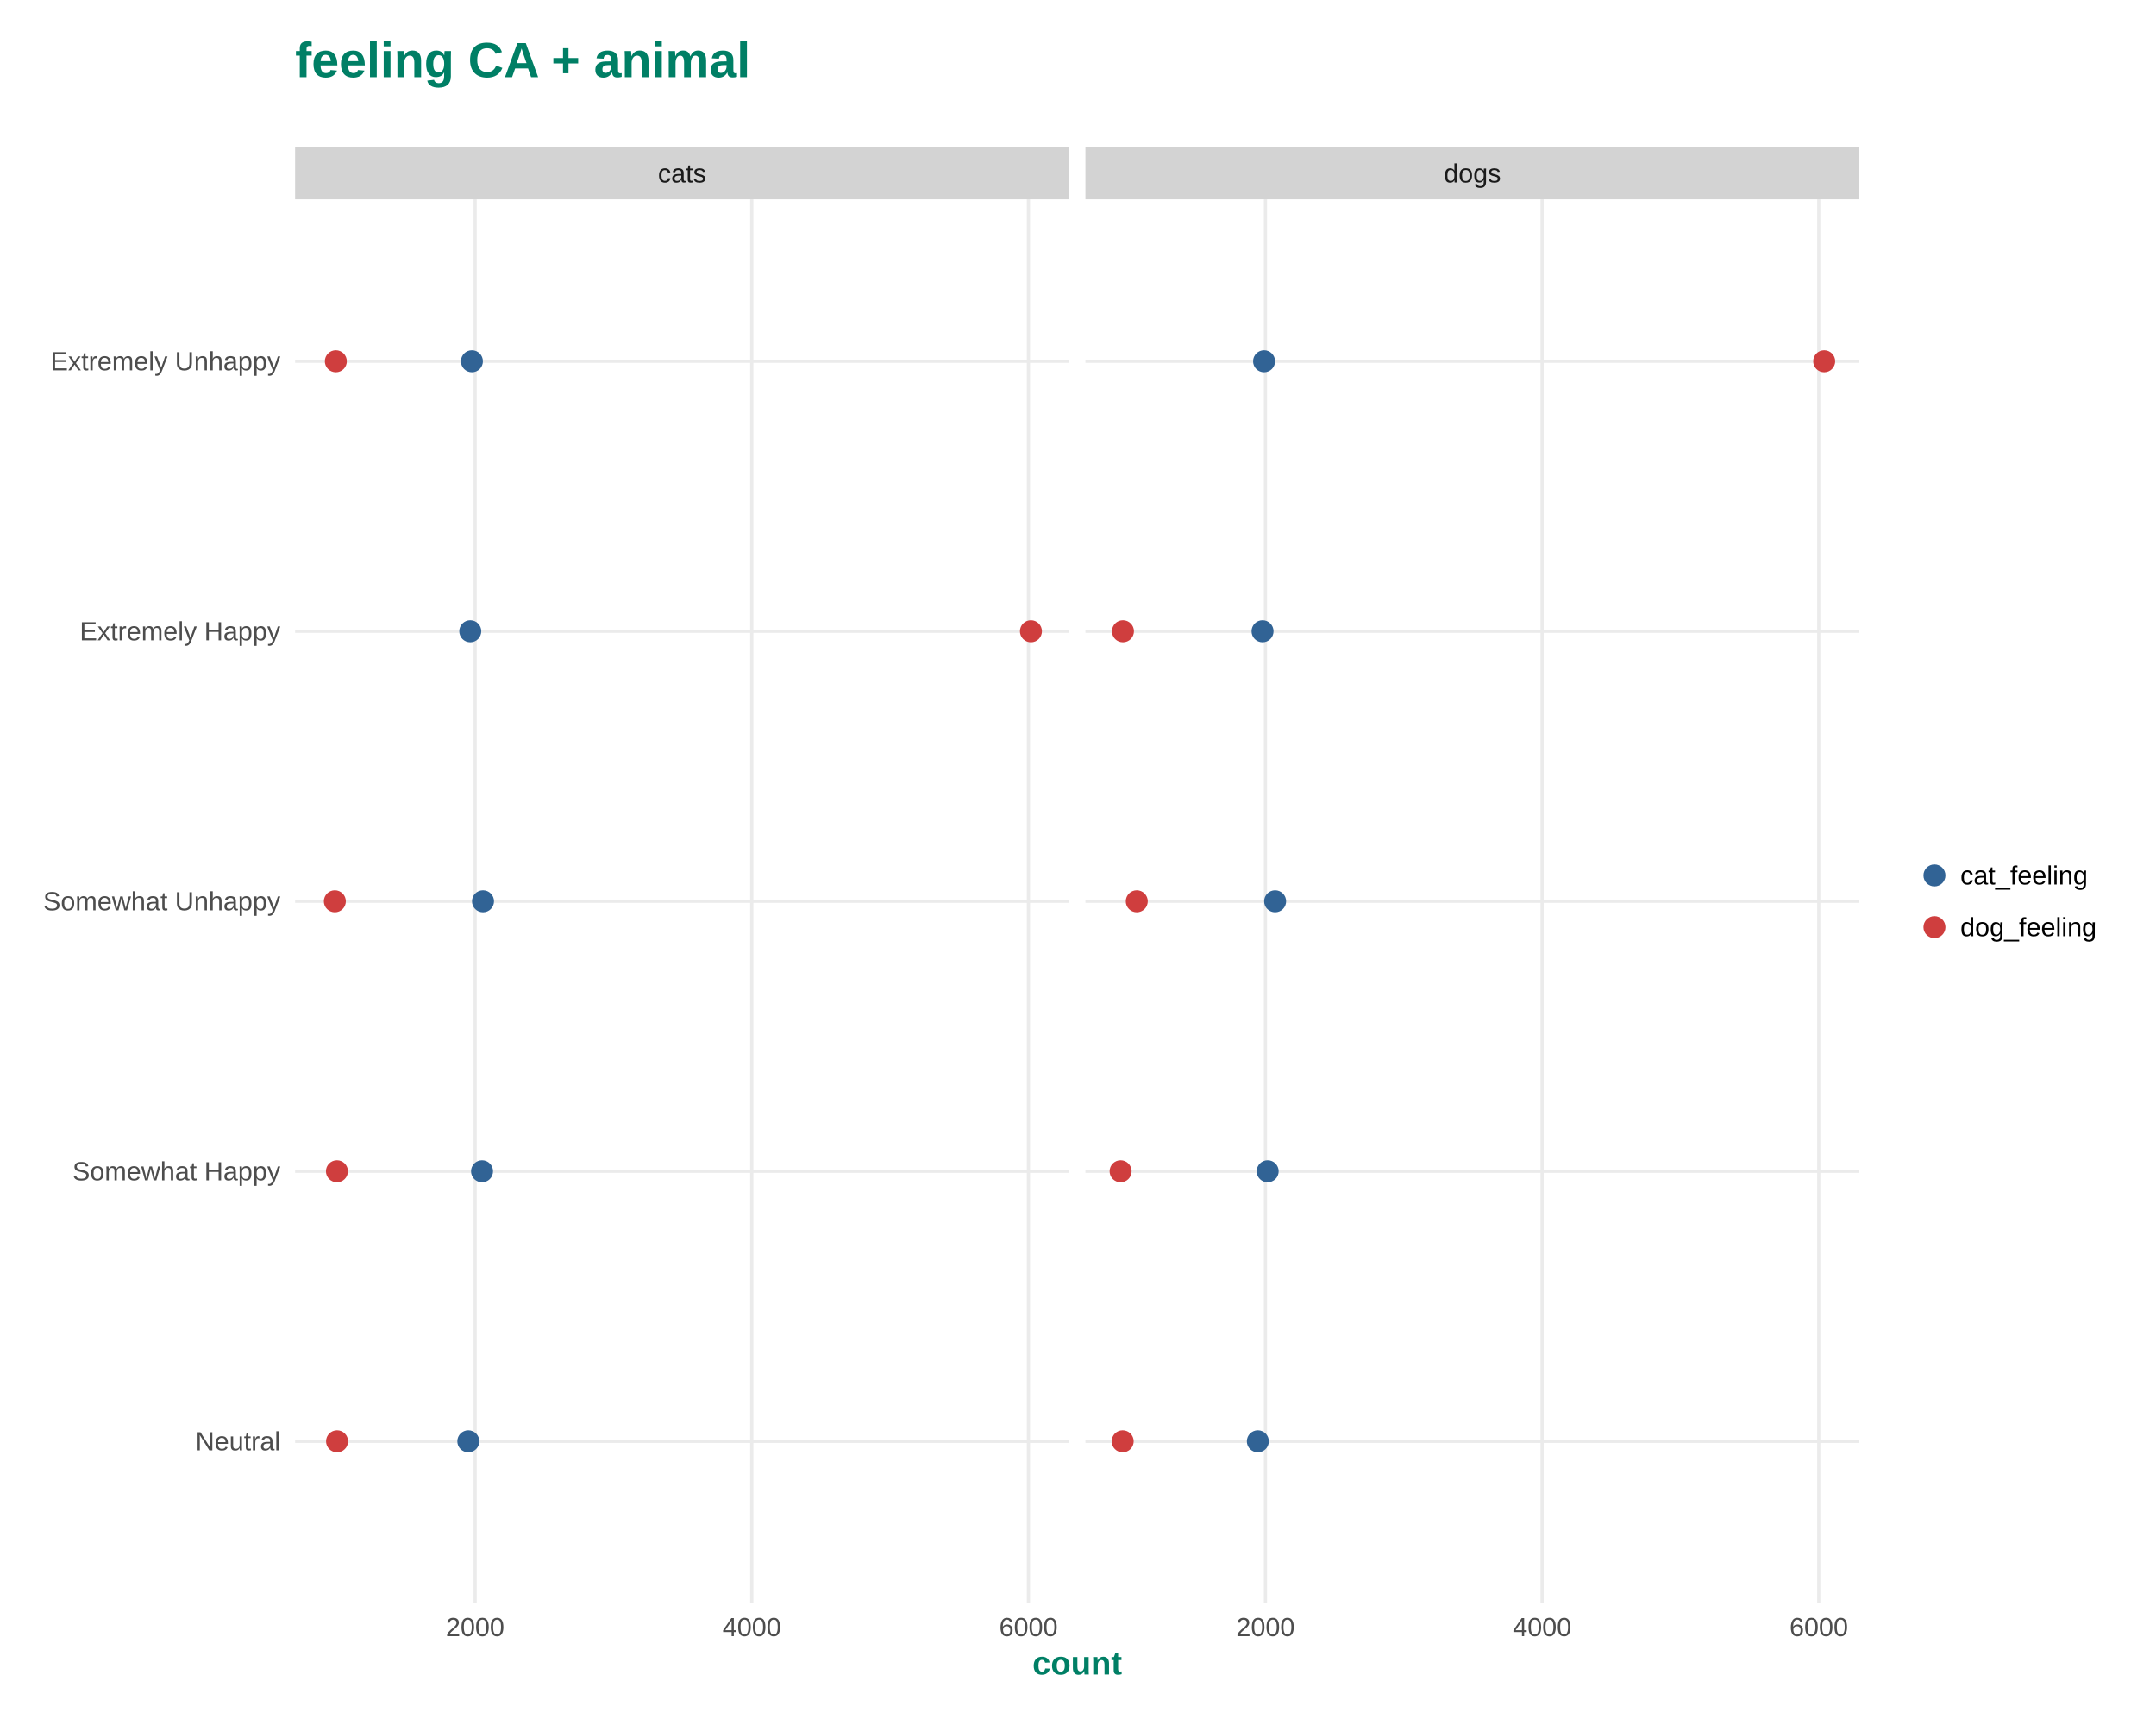
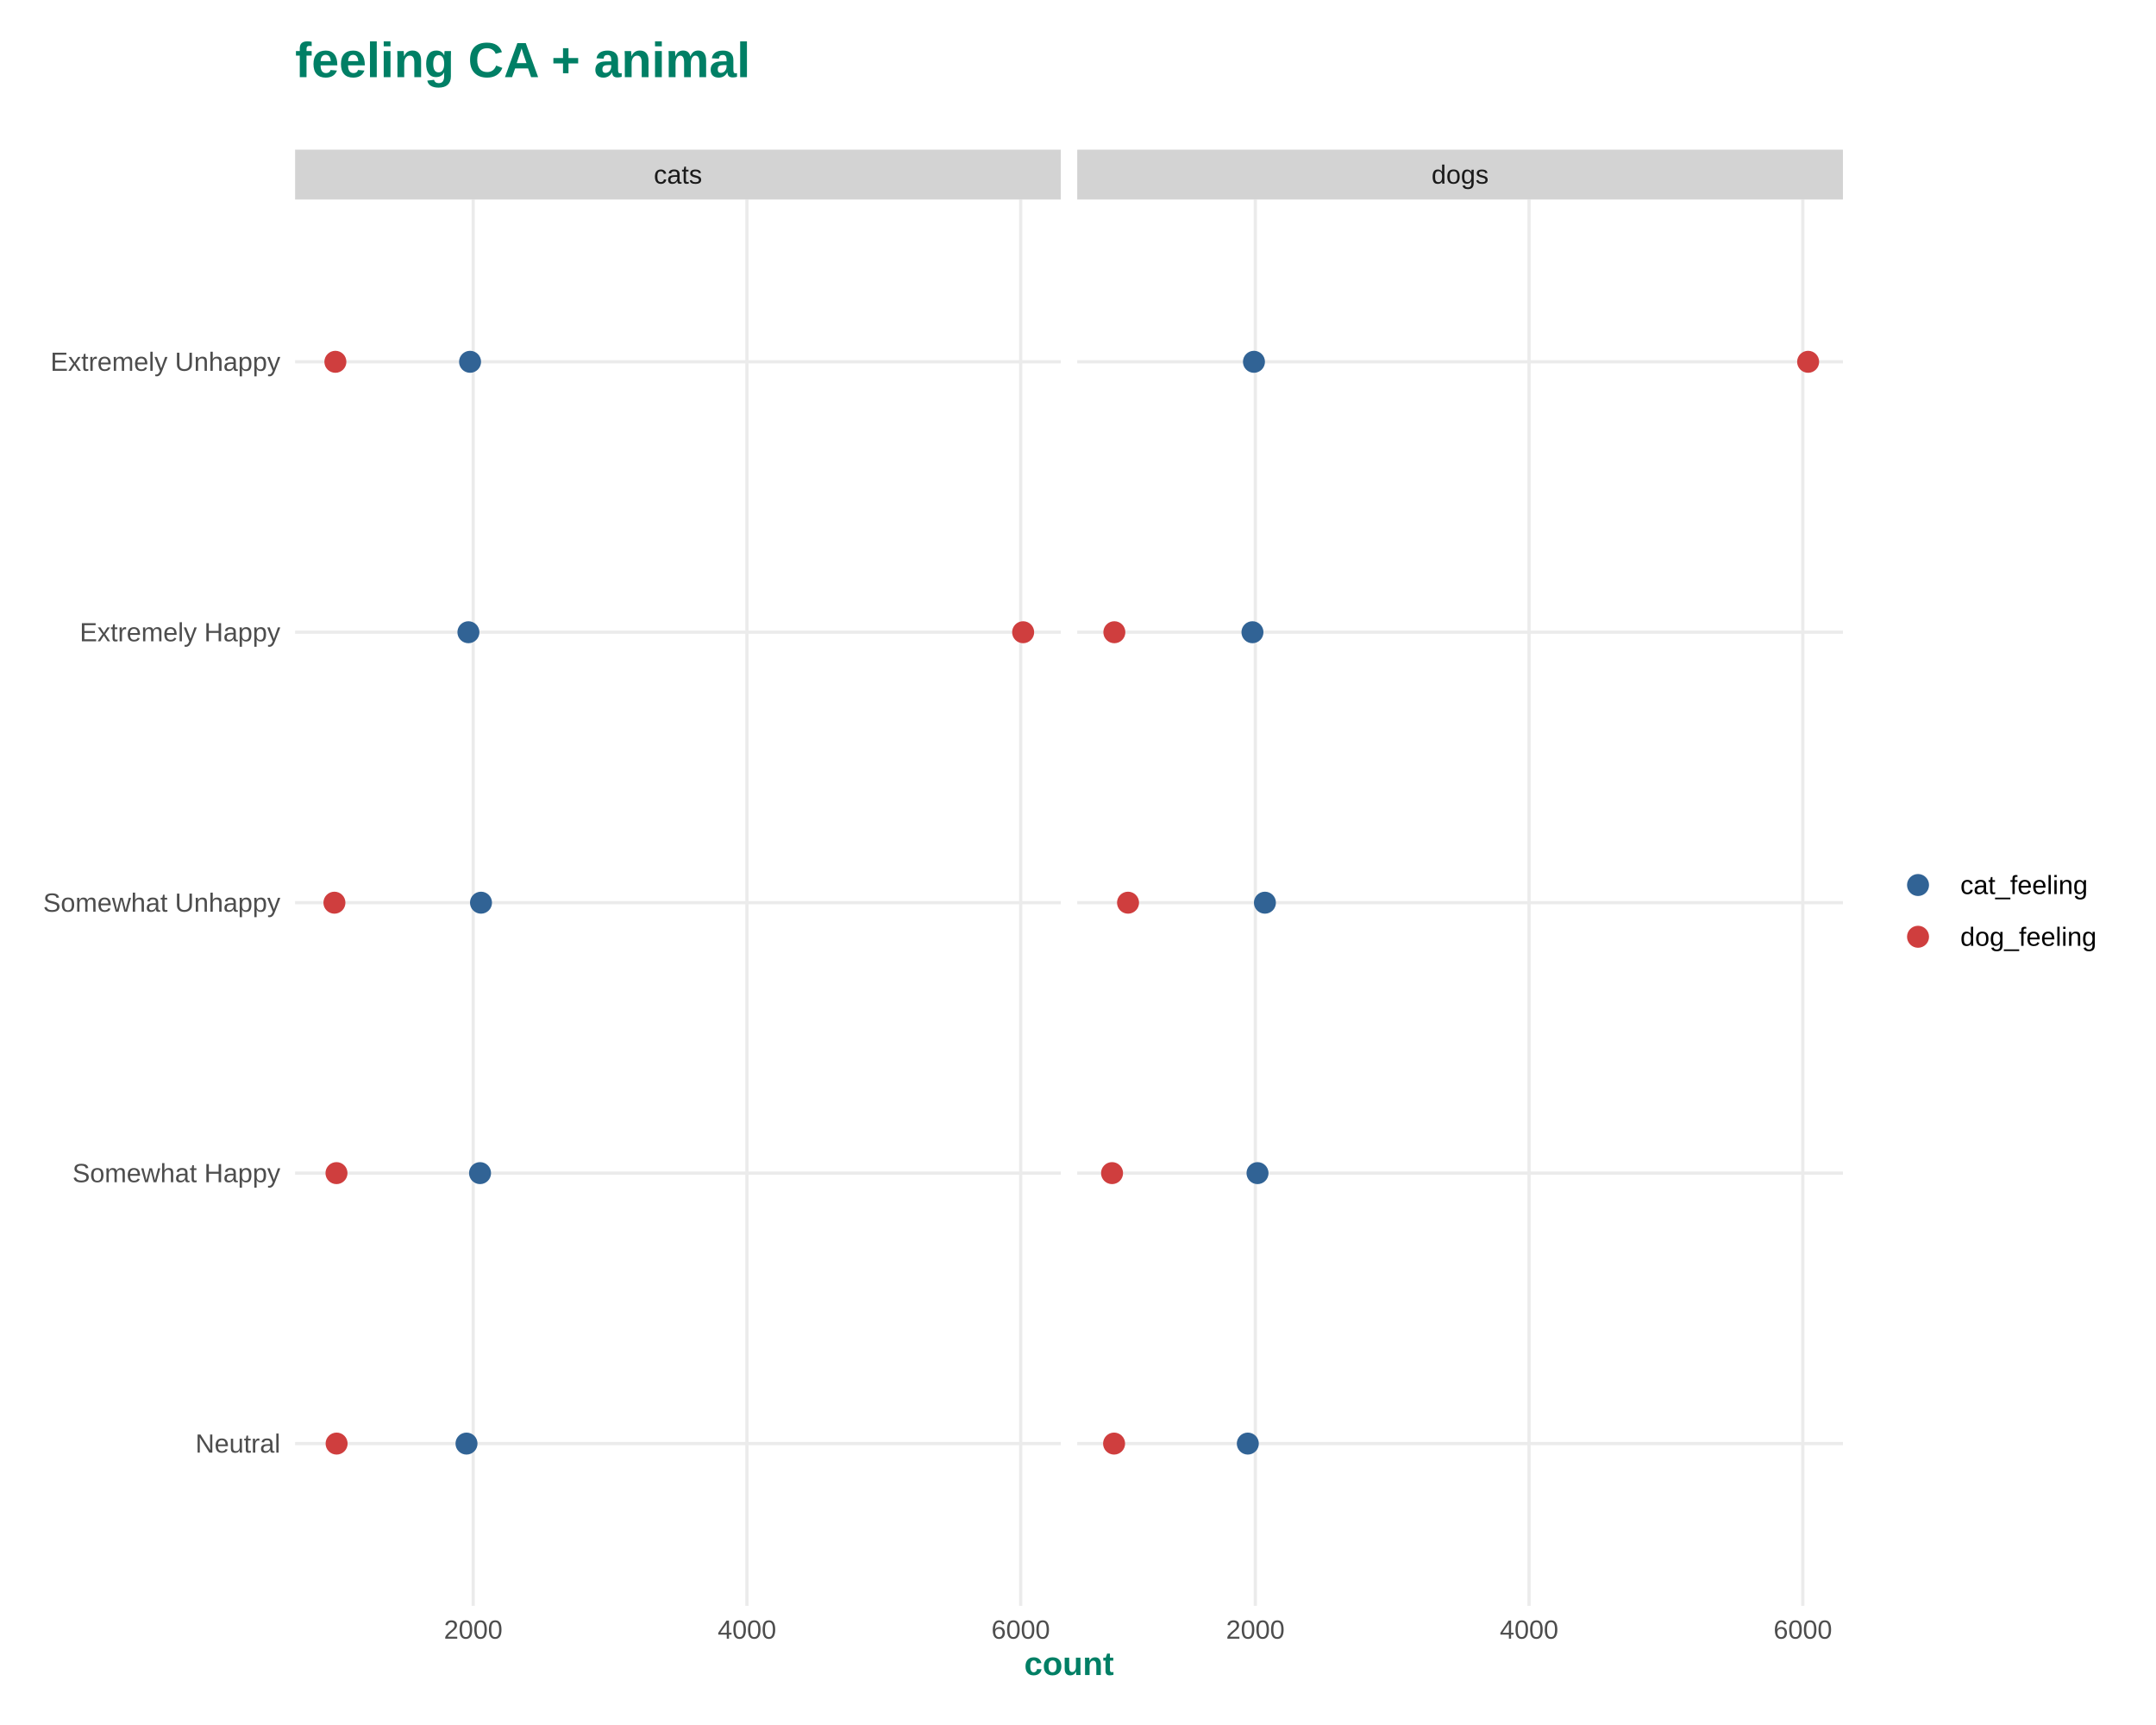
<svg xmlns="http://www.w3.org/2000/svg" viewBox="0 0 720.00 576.00">
  <defs>
    <style type="text/css">
    line, polyline, polygon, path, rect, circle {
      fill: none;
      stroke: #000000;
      stroke-linecap: round;
      stroke-linejoin: round;
      stroke-miterlimit: 10.00;
    }
  </style>
  </defs>
  <rect width="100%" height="100%" style="stroke: none; fill: #FFFFFF;" />
  <defs>
-     <clipPath id="cpOTguNTV8MzU3LjAwfDUzNS4zNXw2Ni41NQ==">
-       <rect x="98.55" y="66.55" width="258.45" height="468.80" />
+     <clipPath id="cpOTguNTV8MzU0LjI2fDUzNi4yMXw2Ni42Mw==">
+       <rect x="98.55" y="66.63" width="255.71" height="469.58" />
    </clipPath>
  </defs>
-   <polyline points="98.55,481.26 357.00,481.26 " style="stroke-width: 1.07; stroke: #EBEBEB; stroke-linecap: butt;" clip-path="url(#cpOTguNTV8MzU3LjAwfDUzNS4zNXw2Ni41NQ==)" />
-   <polyline points="98.55,391.10 357.00,391.10 " style="stroke-width: 1.07; stroke: #EBEBEB; stroke-linecap: butt;" clip-path="url(#cpOTguNTV8MzU3LjAwfDUzNS4zNXw2Ni41NQ==)" />
-   <polyline points="98.55,300.95 357.00,300.95 " style="stroke-width: 1.07; stroke: #EBEBEB; stroke-linecap: butt;" clip-path="url(#cpOTguNTV8MzU3LjAwfDUzNS4zNXw2Ni41NQ==)" />
-   <polyline points="98.55,210.79 357.00,210.79 " style="stroke-width: 1.07; stroke: #EBEBEB; stroke-linecap: butt;" clip-path="url(#cpOTguNTV8MzU3LjAwfDUzNS4zNXw2Ni41NQ==)" />
-   <polyline points="98.55,120.64 357.00,120.64 " style="stroke-width: 1.07; stroke: #EBEBEB; stroke-linecap: butt;" clip-path="url(#cpOTguNTV8MzU3LjAwfDUzNS4zNXw2Ni41NQ==)" />
-   <polyline points="158.67,535.35 158.67,66.55 " style="stroke-width: 1.07; stroke: #EBEBEB; stroke-linecap: butt;" clip-path="url(#cpOTguNTV8MzU3LjAwfDUzNS4zNXw2Ni41NQ==)" />
-   <polyline points="251.06,535.35 251.06,66.55 " style="stroke-width: 1.07; stroke: #EBEBEB; stroke-linecap: butt;" clip-path="url(#cpOTguNTV8MzU3LjAwfDUzNS4zNXw2Ni41NQ==)" />
-   <polyline points="343.45,535.35 343.45,66.55 " style="stroke-width: 1.07; stroke: #EBEBEB; stroke-linecap: butt;" clip-path="url(#cpOTguNTV8MzU3LjAwfDUzNS4zNXw2Ni41NQ==)" />
-   <circle cx="157.05" cy="210.79" r="2.49pt" style="stroke-width: 0.71; stroke: #316395; fill: #316395;" clip-path="url(#cpOTguNTV8MzU3LjAwfDUzNS4zNXw2Ni41NQ==)" />
-   <circle cx="344.28" cy="210.79" r="2.49pt" style="stroke-width: 0.71; stroke: #CF3E3E; fill: #CF3E3E;" clip-path="url(#cpOTguNTV8MzU3LjAwfDUzNS4zNXw2Ni41NQ==)" />
-   <circle cx="160.98" cy="391.10" r="2.49pt" style="stroke-width: 0.71; stroke: #316395; fill: #316395;" clip-path="url(#cpOTguNTV8MzU3LjAwfDUzNS4zNXw2Ni41NQ==)" />
-   <circle cx="112.52" cy="391.10" r="2.49pt" style="stroke-width: 0.71; stroke: #CF3E3E; fill: #CF3E3E;" clip-path="url(#cpOTguNTV8MzU3LjAwfDUzNS4zNXw2Ni41NQ==)" />
-   <circle cx="156.40" cy="481.26" r="2.49pt" style="stroke-width: 0.71; stroke: #316395; fill: #316395;" clip-path="url(#cpOTguNTV8MzU3LjAwfDUzNS4zNXw2Ni41NQ==)" />
-   <circle cx="112.56" cy="481.26" r="2.49pt" style="stroke-width: 0.71; stroke: #CF3E3E; fill: #CF3E3E;" clip-path="url(#cpOTguNTV8MzU3LjAwfDUzNS4zNXw2Ni41NQ==)" />
-   <circle cx="161.30" cy="300.95" r="2.49pt" style="stroke-width: 0.71; stroke: #316395; fill: #316395;" clip-path="url(#cpOTguNTV8MzU3LjAwfDUzNS4zNXw2Ni41NQ==)" />
-   <circle cx="111.82" cy="300.95" r="2.49pt" style="stroke-width: 0.71; stroke: #CF3E3E; fill: #CF3E3E;" clip-path="url(#cpOTguNTV8MzU3LjAwfDUzNS4zNXw2Ni41NQ==)" />
-   <circle cx="157.60" cy="120.64" r="2.49pt" style="stroke-width: 0.71; stroke: #316395; fill: #316395;" clip-path="url(#cpOTguNTV8MzU3LjAwfDUzNS4zNXw2Ni41NQ==)" />
-   <circle cx="112.15" cy="120.64" r="2.49pt" style="stroke-width: 0.71; stroke: #CF3E3E; fill: #CF3E3E;" clip-path="url(#cpOTguNTV8MzU3LjAwfDUzNS4zNXw2Ni41NQ==)" />
+   <polyline points="98.55,482.03 354.26,482.03 " style="stroke-width: 1.07; stroke: #EBEBEB; stroke-linecap: butt;" clip-path="url(#cpOTguNTV8MzU0LjI2fDUzNi4yMXw2Ni42Mw==)" />
+   <polyline points="98.55,391.72 354.26,391.72 " style="stroke-width: 1.07; stroke: #EBEBEB; stroke-linecap: butt;" clip-path="url(#cpOTguNTV8MzU0LjI2fDUzNi4yMXw2Ni42Mw==)" />
+   <polyline points="98.55,301.42 354.26,301.42 " style="stroke-width: 1.07; stroke: #EBEBEB; stroke-linecap: butt;" clip-path="url(#cpOTguNTV8MzU0LjI2fDUzNi4yMXw2Ni42Mw==)" />
+   <polyline points="98.55,211.11 354.26,211.11 " style="stroke-width: 1.07; stroke: #EBEBEB; stroke-linecap: butt;" clip-path="url(#cpOTguNTV8MzU0LjI2fDUzNi4yMXw2Ni42Mw==)" />
+   <polyline points="98.55,120.81 354.26,120.81 " style="stroke-width: 1.07; stroke: #EBEBEB; stroke-linecap: butt;" clip-path="url(#cpOTguNTV8MzU0LjI2fDUzNi4yMXw2Ni42Mw==)" />
+   <polyline points="158.03,536.21 158.03,66.63 " style="stroke-width: 1.07; stroke: #EBEBEB; stroke-linecap: butt;" clip-path="url(#cpOTguNTV8MzU0LjI2fDUzNi4yMXw2Ni42Mw==)" />
+   <polyline points="249.44,536.21 249.44,66.63 " style="stroke-width: 1.07; stroke: #EBEBEB; stroke-linecap: butt;" clip-path="url(#cpOTguNTV8MzU0LjI2fDUzNi4yMXw2Ni42Mw==)" />
+   <polyline points="340.86,536.21 340.86,66.63 " style="stroke-width: 1.07; stroke: #EBEBEB; stroke-linecap: butt;" clip-path="url(#cpOTguNTV8MzU0LjI2fDUzNi4yMXw2Ni42Mw==)" />
+   <circle cx="156.43" cy="211.11" r="2.49pt" style="stroke-width: 0.71; stroke: #316395; fill: #316395;" clip-path="url(#cpOTguNTV8MzU0LjI2fDUzNi4yMXw2Ni42Mw==)" />
+   <circle cx="341.68" cy="211.11" r="2.49pt" style="stroke-width: 0.71; stroke: #CF3E3E; fill: #CF3E3E;" clip-path="url(#cpOTguNTV8MzU0LjI2fDUzNi4yMXw2Ni42Mw==)" />
+   <circle cx="160.31" cy="391.72" r="2.49pt" style="stroke-width: 0.71; stroke: #316395; fill: #316395;" clip-path="url(#cpOTguNTV8MzU0LjI2fDUzNi4yMXw2Ni42Mw==)" />
+   <circle cx="112.37" cy="391.72" r="2.49pt" style="stroke-width: 0.71; stroke: #CF3E3E; fill: #CF3E3E;" clip-path="url(#cpOTguNTV8MzU0LjI2fDUzNi4yMXw2Ni42Mw==)" />
+   <circle cx="155.79" cy="482.03" r="2.49pt" style="stroke-width: 0.71; stroke: #316395; fill: #316395;" clip-path="url(#cpOTguNTV8MzU0LjI2fDUzNi4yMXw2Ni42Mw==)" />
+   <circle cx="112.41" cy="482.03" r="2.49pt" style="stroke-width: 0.71; stroke: #CF3E3E; fill: #CF3E3E;" clip-path="url(#cpOTguNTV8MzU0LjI2fDUzNi4yMXw2Ni42Mw==)" />
+   <circle cx="160.63" cy="301.42" r="2.49pt" style="stroke-width: 0.71; stroke: #316395; fill: #316395;" clip-path="url(#cpOTguNTV8MzU0LjI2fDUzNi4yMXw2Ni42Mw==)" />
+   <circle cx="111.68" cy="301.42" r="2.49pt" style="stroke-width: 0.71; stroke: #CF3E3E; fill: #CF3E3E;" clip-path="url(#cpOTguNTV8MzU0LjI2fDUzNi4yMXw2Ni42Mw==)" />
+   <circle cx="156.98" cy="120.81" r="2.49pt" style="stroke-width: 0.71; stroke: #316395; fill: #316395;" clip-path="url(#cpOTguNTV8MzU0LjI2fDUzNi4yMXw2Ni42Mw==)" />
+   <circle cx="112.00" cy="120.81" r="2.49pt" style="stroke-width: 0.71; stroke: #CF3E3E; fill: #CF3E3E;" clip-path="url(#cpOTguNTV8MzU0LjI2fDUzNi4yMXw2Ni42Mw==)" />
  <defs>
    <clipPath id="cpMC4wMHw3MjAuMDB8NTc2LjAwfDAuMDA=">
      <rect x="0.00" y="0.00" width="720.00" height="576.00" />
    </clipPath>
  </defs>
  <defs>
-     <clipPath id="cpMzYyLjQ4fDYyMC45M3w1MzUuMzV8NjYuNTU=">
-       <rect x="362.48" y="66.55" width="258.45" height="468.80" />
+     <clipPath id="cpMzU5Ljc0fDYxNS40NXw1MzYuMjF8NjYuNjM=">
+       <rect x="359.74" y="66.63" width="255.71" height="469.58" />
    </clipPath>
  </defs>
-   <polyline points="362.48,481.26 620.93,481.26 " style="stroke-width: 1.07; stroke: #EBEBEB; stroke-linecap: butt;" clip-path="url(#cpMzYyLjQ4fDYyMC45M3w1MzUuMzV8NjYuNTU=)" />
-   <polyline points="362.48,391.10 620.93,391.10 " style="stroke-width: 1.07; stroke: #EBEBEB; stroke-linecap: butt;" clip-path="url(#cpMzYyLjQ4fDYyMC45M3w1MzUuMzV8NjYuNTU=)" />
-   <polyline points="362.48,300.95 620.93,300.95 " style="stroke-width: 1.07; stroke: #EBEBEB; stroke-linecap: butt;" clip-path="url(#cpMzYyLjQ4fDYyMC45M3w1MzUuMzV8NjYuNTU=)" />
-   <polyline points="362.48,210.79 620.93,210.79 " style="stroke-width: 1.07; stroke: #EBEBEB; stroke-linecap: butt;" clip-path="url(#cpMzYyLjQ4fDYyMC45M3w1MzUuMzV8NjYuNTU=)" />
-   <polyline points="362.48,120.64 620.93,120.64 " style="stroke-width: 1.07; stroke: #EBEBEB; stroke-linecap: butt;" clip-path="url(#cpMzYyLjQ4fDYyMC45M3w1MzUuMzV8NjYuNTU=)" />
-   <polyline points="422.60,535.35 422.60,66.55 " style="stroke-width: 1.07; stroke: #EBEBEB; stroke-linecap: butt;" clip-path="url(#cpMzYyLjQ4fDYyMC45M3w1MzUuMzV8NjYuNTU=)" />
-   <polyline points="514.99,535.35 514.99,66.55 " style="stroke-width: 1.07; stroke: #EBEBEB; stroke-linecap: butt;" clip-path="url(#cpMzYyLjQ4fDYyMC45M3w1MzUuMzV8NjYuNTU=)" />
-   <polyline points="607.38,535.35 607.38,66.55 " style="stroke-width: 1.07; stroke: #EBEBEB; stroke-linecap: butt;" clip-path="url(#cpMzYyLjQ4fDYyMC45M3w1MzUuMzV8NjYuNTU=)" />
-   <circle cx="421.63" cy="210.79" r="2.49pt" style="stroke-width: 0.71; stroke: #316395; fill: #316395;" clip-path="url(#cpMzYyLjQ4fDYyMC45M3w1MzUuMzV8NjYuNTU=)" />
-   <circle cx="375.01" cy="210.79" r="2.49pt" style="stroke-width: 0.71; stroke: #CF3E3E; fill: #CF3E3E;" clip-path="url(#cpMzYyLjQ4fDYyMC45M3w1MzUuMzV8NjYuNTU=)" />
-   <circle cx="423.34" cy="391.10" r="2.49pt" style="stroke-width: 0.71; stroke: #316395; fill: #316395;" clip-path="url(#cpMzYyLjQ4fDYyMC45M3w1MzUuMzV8NjYuNTU=)" />
-   <circle cx="374.23" cy="391.10" r="2.49pt" style="stroke-width: 0.71; stroke: #CF3E3E; fill: #CF3E3E;" clip-path="url(#cpMzYyLjQ4fDYyMC45M3w1MzUuMzV8NjYuNTU=)" />
-   <circle cx="420.06" cy="481.26" r="2.49pt" style="stroke-width: 0.71; stroke: #316395; fill: #316395;" clip-path="url(#cpMzYyLjQ4fDYyMC45M3w1MzUuMzV8NjYuNTU=)" />
-   <circle cx="374.92" cy="481.26" r="2.49pt" style="stroke-width: 0.71; stroke: #CF3E3E; fill: #CF3E3E;" clip-path="url(#cpMzYyLjQ4fDYyMC45M3w1MzUuMzV8NjYuNTU=)" />
-   <circle cx="425.83" cy="300.95" r="2.49pt" style="stroke-width: 0.71; stroke: #316395; fill: #316395;" clip-path="url(#cpMzYyLjQ4fDYyMC45M3w1MzUuMzV8NjYuNTU=)" />
-   <circle cx="379.63" cy="300.95" r="2.49pt" style="stroke-width: 0.71; stroke: #CF3E3E; fill: #CF3E3E;" clip-path="url(#cpMzYyLjQ4fDYyMC45M3w1MzUuMzV8NjYuNTU=)" />
-   <circle cx="422.14" cy="120.64" r="2.49pt" style="stroke-width: 0.71; stroke: #316395; fill: #316395;" clip-path="url(#cpMzYyLjQ4fDYyMC45M3w1MzUuMzV8NjYuNTU=)" />
-   <circle cx="609.19" cy="120.64" r="2.49pt" style="stroke-width: 0.71; stroke: #CF3E3E; fill: #CF3E3E;" clip-path="url(#cpMzYyLjQ4fDYyMC45M3w1MzUuMzV8NjYuNTU=)" />
+   <polyline points="359.74,482.03 615.45,482.03 " style="stroke-width: 1.07; stroke: #EBEBEB; stroke-linecap: butt;" clip-path="url(#cpMzU5Ljc0fDYxNS40NXw1MzYuMjF8NjYuNjM=)" />
+   <polyline points="359.74,391.72 615.45,391.72 " style="stroke-width: 1.07; stroke: #EBEBEB; stroke-linecap: butt;" clip-path="url(#cpMzU5Ljc0fDYxNS40NXw1MzYuMjF8NjYuNjM=)" />
+   <polyline points="359.74,301.42 615.45,301.42 " style="stroke-width: 1.07; stroke: #EBEBEB; stroke-linecap: butt;" clip-path="url(#cpMzU5Ljc0fDYxNS40NXw1MzYuMjF8NjYuNjM=)" />
+   <polyline points="359.74,211.11 615.45,211.11 " style="stroke-width: 1.07; stroke: #EBEBEB; stroke-linecap: butt;" clip-path="url(#cpMzU5Ljc0fDYxNS40NXw1MzYuMjF8NjYuNjM=)" />
+   <polyline points="359.74,120.81 615.45,120.81 " style="stroke-width: 1.07; stroke: #EBEBEB; stroke-linecap: butt;" clip-path="url(#cpMzU5Ljc0fDYxNS40NXw1MzYuMjF8NjYuNjM=)" />
+   <polyline points="419.22,536.21 419.22,66.63 " style="stroke-width: 1.07; stroke: #EBEBEB; stroke-linecap: butt;" clip-path="url(#cpMzU5Ljc0fDYxNS40NXw1MzYuMjF8NjYuNjM=)" />
+   <polyline points="510.63,536.21 510.63,66.63 " style="stroke-width: 1.07; stroke: #EBEBEB; stroke-linecap: butt;" clip-path="url(#cpMzU5Ljc0fDYxNS40NXw1MzYuMjF8NjYuNjM=)" />
+   <polyline points="602.05,536.21 602.05,66.63 " style="stroke-width: 1.07; stroke: #EBEBEB; stroke-linecap: butt;" clip-path="url(#cpMzU5Ljc0fDYxNS40NXw1MzYuMjF8NjYuNjM=)" />
+   <circle cx="418.26" cy="211.11" r="2.49pt" style="stroke-width: 0.71; stroke: #316395; fill: #316395;" clip-path="url(#cpMzU5Ljc0fDYxNS40NXw1MzYuMjF8NjYuNjM=)" />
+   <circle cx="372.14" cy="211.11" r="2.49pt" style="stroke-width: 0.71; stroke: #CF3E3E; fill: #CF3E3E;" clip-path="url(#cpMzU5Ljc0fDYxNS40NXw1MzYuMjF8NjYuNjM=)" />
+   <circle cx="419.95" cy="391.72" r="2.49pt" style="stroke-width: 0.71; stroke: #316395; fill: #316395;" clip-path="url(#cpMzU5Ljc0fDYxNS40NXw1MzYuMjF8NjYuNjM=)" />
+   <circle cx="371.37" cy="391.72" r="2.49pt" style="stroke-width: 0.71; stroke: #CF3E3E; fill: #CF3E3E;" clip-path="url(#cpMzU5Ljc0fDYxNS40NXw1MzYuMjF8NjYuNjM=)" />
+   <circle cx="416.71" cy="482.03" r="2.49pt" style="stroke-width: 0.71; stroke: #316395; fill: #316395;" clip-path="url(#cpMzU5Ljc0fDYxNS40NXw1MzYuMjF8NjYuNjM=)" />
+   <circle cx="372.05" cy="482.03" r="2.49pt" style="stroke-width: 0.71; stroke: #CF3E3E; fill: #CF3E3E;" clip-path="url(#cpMzU5Ljc0fDYxNS40NXw1MzYuMjF8NjYuNjM=)" />
+   <circle cx="422.42" cy="301.42" r="2.49pt" style="stroke-width: 0.71; stroke: #316395; fill: #316395;" clip-path="url(#cpMzU5Ljc0fDYxNS40NXw1MzYuMjF8NjYuNjM=)" />
+   <circle cx="376.71" cy="301.42" r="2.49pt" style="stroke-width: 0.71; stroke: #CF3E3E; fill: #CF3E3E;" clip-path="url(#cpMzU5Ljc0fDYxNS40NXw1MzYuMjF8NjYuNjM=)" />
+   <circle cx="418.76" cy="120.81" r="2.49pt" style="stroke-width: 0.71; stroke: #316395; fill: #316395;" clip-path="url(#cpMzU5Ljc0fDYxNS40NXw1MzYuMjF8NjYuNjM=)" />
+   <circle cx="603.83" cy="120.81" r="2.49pt" style="stroke-width: 0.71; stroke: #CF3E3E; fill: #CF3E3E;" clip-path="url(#cpMzU5Ljc0fDYxNS40NXw1MzYuMjF8NjYuNjM=)" />
  <defs>
    <clipPath id="cpMC4wMHw3MjAuMDB8NTc2LjAwfDAuMDA=">
      <rect x="0.00" y="0.00" width="720.00" height="576.00" />
    </clipPath>
  </defs>
  <defs>
-     <clipPath id="cpOTguNTV8MzU3LjAwfDY2LjU1fDQ5LjI1">
-       <rect x="98.55" y="49.25" width="258.45" height="17.30" />
+     <clipPath id="cpOTguNTV8MzU0LjI2fDY2LjYzfDQ5Ljk4">
+       <rect x="98.55" y="49.98" width="255.71" height="16.64" />
    </clipPath>
  </defs>
-   <rect x="98.55" y="49.25" width="258.45" height="17.30" style="stroke-width: 1.07; stroke: none; fill: #D3D3D3;" clip-path="url(#cpOTguNTV8MzU3LjAwfDY2LjU1fDQ5LjI1)" />
-   <g clip-path="url(#cpOTguNTV8MzU3LjAwfDY2LjU1fDQ5LjI1)">
-     <text x="219.71" y="60.92" style="font-size: 8.80px; fill: #1A1A1A; font-family: Liberation Sans;" textLength="16.14px" lengthAdjust="spacingAndGlyphs">cats</text>
+   <rect x="98.55" y="49.98" width="255.71" height="16.64" style="stroke-width: 1.07; stroke: none; fill: #D3D3D3;" clip-path="url(#cpOTguNTV8MzU0LjI2fDY2LjYzfDQ5Ljk4)" />
+   <g clip-path="url(#cpOTguNTV8MzU0LjI2fDY2LjYzfDQ5Ljk4)">
+     <text x="218.34" y="61.33" style="font-size: 8.80px; fill: #1A1A1A; font-family: Liberation Sans;" textLength="16.14px" lengthAdjust="spacingAndGlyphs">cats</text>
  </g>
  <defs>
    <clipPath id="cpMC4wMHw3MjAuMDB8NTc2LjAwfDAuMDA=">
      <rect x="0.00" y="0.00" width="720.00" height="576.00" />
    </clipPath>
  </defs>
  <defs>
-     <clipPath id="cpMzYyLjQ4fDYyMC45M3w2Ni41NXw0OS4yNQ==">
-       <rect x="362.48" y="49.25" width="258.45" height="17.30" />
+     <clipPath id="cpMzU5Ljc0fDYxNS40NXw2Ni42M3w0OS45OA==">
+       <rect x="359.74" y="49.98" width="255.71" height="16.64" />
    </clipPath>
  </defs>
-   <rect x="362.48" y="49.25" width="258.45" height="17.30" style="stroke-width: 1.07; stroke: none; fill: #D3D3D3;" clip-path="url(#cpMzYyLjQ4fDYyMC45M3w2Ni41NXw0OS4yNQ==)" />
-   <g clip-path="url(#cpMzYyLjQ4fDYyMC45M3w2Ni41NXw0OS4yNQ==)">
-     <text x="482.17" y="60.92" style="font-size: 8.80px; fill: #1A1A1A; font-family: Liberation Sans;" textLength="19.08px" lengthAdjust="spacingAndGlyphs">dogs</text>
+   <rect x="359.74" y="49.98" width="255.71" height="16.64" style="stroke-width: 1.07; stroke: none; fill: #D3D3D3;" clip-path="url(#cpMzU5Ljc0fDYxNS40NXw2Ni42M3w0OS45OA==)" />
+   <g clip-path="url(#cpMzU5Ljc0fDYxNS40NXw2Ni42M3w0OS45OA==)">
+     <text x="478.06" y="61.33" style="font-size: 8.80px; fill: #1A1A1A; font-family: Liberation Sans;" textLength="19.08px" lengthAdjust="spacingAndGlyphs">dogs</text>
  </g>
  <defs>
    <clipPath id="cpMC4wMHw3MjAuMDB8NTc2LjAwfDAuMDA=">
      <rect x="0.00" y="0.00" width="720.00" height="576.00" />
    </clipPath>
  </defs>
  <g clip-path="url(#cpMC4wMHw3MjAuMDB8NTc2LjAwfDAuMDA=)">
-     <text x="148.88" y="546.33" style="font-size: 8.80px; fill: #4D4D4D; font-family: Liberation Sans;" textLength="19.56px" lengthAdjust="spacingAndGlyphs">2000</text>
+     <text x="148.25" y="547.19" style="font-size: 8.80px; fill: #4D4D4D; font-family: Liberation Sans;" textLength="19.56px" lengthAdjust="spacingAndGlyphs">2000</text>
  </g>
  <g clip-path="url(#cpMC4wMHw3MjAuMDB8NTc2LjAwfDAuMDA=)">
-     <text x="241.28" y="546.33" style="font-size: 8.80px; fill: #4D4D4D; font-family: Liberation Sans;" textLength="19.56px" lengthAdjust="spacingAndGlyphs">4000</text>
+     <text x="239.66" y="547.19" style="font-size: 8.80px; fill: #4D4D4D; font-family: Liberation Sans;" textLength="19.56px" lengthAdjust="spacingAndGlyphs">4000</text>
  </g>
  <g clip-path="url(#cpMC4wMHw3MjAuMDB8NTc2LjAwfDAuMDA=)">
-     <text x="333.67" y="546.33" style="font-size: 8.80px; fill: #4D4D4D; font-family: Liberation Sans;" textLength="19.56px" lengthAdjust="spacingAndGlyphs">6000</text>
+     <text x="331.08" y="547.19" style="font-size: 8.80px; fill: #4D4D4D; font-family: Liberation Sans;" textLength="19.56px" lengthAdjust="spacingAndGlyphs">6000</text>
  </g>
  <g clip-path="url(#cpMC4wMHw3MjAuMDB8NTc2LjAwfDAuMDA=)">
-     <text x="412.82" y="546.33" style="font-size: 8.80px; fill: #4D4D4D; font-family: Liberation Sans;" textLength="19.56px" lengthAdjust="spacingAndGlyphs">2000</text>
+     <text x="409.44" y="547.19" style="font-size: 8.80px; fill: #4D4D4D; font-family: Liberation Sans;" textLength="19.56px" lengthAdjust="spacingAndGlyphs">2000</text>
  </g>
  <g clip-path="url(#cpMC4wMHw3MjAuMDB8NTc2LjAwfDAuMDA=)">
-     <text x="505.21" y="546.33" style="font-size: 8.80px; fill: #4D4D4D; font-family: Liberation Sans;" textLength="19.56px" lengthAdjust="spacingAndGlyphs">4000</text>
+     <text x="500.85" y="547.19" style="font-size: 8.80px; fill: #4D4D4D; font-family: Liberation Sans;" textLength="19.56px" lengthAdjust="spacingAndGlyphs">4000</text>
  </g>
  <g clip-path="url(#cpMC4wMHw3MjAuMDB8NTc2LjAwfDAuMDA=)">
-     <text x="597.60" y="546.33" style="font-size: 8.80px; fill: #4D4D4D; font-family: Liberation Sans;" textLength="19.56px" lengthAdjust="spacingAndGlyphs">6000</text>
+     <text x="592.27" y="547.19" style="font-size: 8.80px; fill: #4D4D4D; font-family: Liberation Sans;" textLength="19.56px" lengthAdjust="spacingAndGlyphs">6000</text>
  </g>
  <g clip-path="url(#cpMC4wMHw3MjAuMDB8NTc2LjAwfDAuMDA=)">
-     <text x="65.27" y="484.28" style="font-size: 8.80px; fill: #4D4D4D; font-family: Liberation Sans;" textLength="28.34px" lengthAdjust="spacingAndGlyphs">Neutral</text>
+     <text x="65.27" y="485.05" style="font-size: 8.80px; fill: #4D4D4D; font-family: Liberation Sans;" textLength="28.34px" lengthAdjust="spacingAndGlyphs">Neutral</text>
  </g>
  <g clip-path="url(#cpMC4wMHw3MjAuMDB8NTc2LjAwfDAuMDA=)">
-     <text x="24.18" y="394.13" style="font-size: 8.80px; fill: #4D4D4D; font-family: Liberation Sans;" textLength="69.44px" lengthAdjust="spacingAndGlyphs">Somewhat Happy</text>
+     <text x="24.18" y="394.75" style="font-size: 8.80px; fill: #4D4D4D; font-family: Liberation Sans;" textLength="69.44px" lengthAdjust="spacingAndGlyphs">Somewhat Happy</text>
  </g>
  <g clip-path="url(#cpMC4wMHw3MjAuMDB8NTc2LjAwfDAuMDA=)">
-     <text x="14.40" y="303.97" style="font-size: 8.80px; fill: #4D4D4D; font-family: Liberation Sans;" textLength="79.22px" lengthAdjust="spacingAndGlyphs">Somewhat Unhappy</text>
+     <text x="14.40" y="304.44" style="font-size: 8.80px; fill: #4D4D4D; font-family: Liberation Sans;" textLength="79.22px" lengthAdjust="spacingAndGlyphs">Somewhat Unhappy</text>
  </g>
  <g clip-path="url(#cpMC4wMHw3MjAuMDB8NTc2LjAwfDAuMDA=)">
-     <text x="26.63" y="213.82" style="font-size: 8.80px; fill: #4D4D4D; font-family: Liberation Sans;" textLength="66.98px" lengthAdjust="spacingAndGlyphs">Extremely Happy</text>
+     <text x="26.63" y="214.14" style="font-size: 8.80px; fill: #4D4D4D; font-family: Liberation Sans;" textLength="66.98px" lengthAdjust="spacingAndGlyphs">Extremely Happy</text>
  </g>
  <g clip-path="url(#cpMC4wMHw3MjAuMDB8NTc2LjAwfDAuMDA=)">
-     <text x="16.85" y="123.66" style="font-size: 8.80px; fill: #4D4D4D; font-family: Liberation Sans;" textLength="76.77px" lengthAdjust="spacingAndGlyphs">Extremely Unhappy</text>
+     <text x="16.85" y="123.83" style="font-size: 8.80px; fill: #4D4D4D; font-family: Liberation Sans;" textLength="76.77px" lengthAdjust="spacingAndGlyphs">Extremely Unhappy</text>
  </g>
  <g clip-path="url(#cpMC4wMHw3MjAuMDB8NTc2LjAwfDAuMDA=)">
-     <text x="344.77" y="559.12" style="font-size: 11.00px; font-weight: bold; fill: #007F65; font-family: Liberation Sans;" textLength="29.94px" lengthAdjust="spacingAndGlyphs">count</text>
+     <text x="342.03" y="559.32" style="font-size: 11.00px; font-weight: bold; fill: #007F65; font-family: Liberation Sans;" textLength="29.94px" lengthAdjust="spacingAndGlyphs">count</text>
  </g>
-   <circle cx="646.01" cy="292.31" r="2.49pt" style="stroke-width: 0.71; stroke: #316395; fill: #316395;" clip-path="url(#cpMC4wMHw3MjAuMDB8NTc2LjAwfDAuMDA=)" />
-   <circle cx="646.01" cy="309.59" r="2.49pt" style="stroke-width: 0.71; stroke: #CF3E3E; fill: #CF3E3E;" clip-path="url(#cpMC4wMHw3MjAuMDB8NTc2LjAwfDAuMDA=)" />
+   <circle cx="640.53" cy="295.52" r="2.49pt" style="stroke-width: 0.71; stroke: #316395; fill: #316395;" clip-path="url(#cpMC4wMHw3MjAuMDB8NTc2LjAwfDAuMDA=)" />
+   <circle cx="640.53" cy="312.80" r="2.49pt" style="stroke-width: 0.71; stroke: #CF3E3E; fill: #CF3E3E;" clip-path="url(#cpMC4wMHw3MjAuMDB8NTc2LjAwfDAuMDA=)" />
  <g clip-path="url(#cpMC4wMHw3MjAuMDB8NTc2LjAwfDAuMDA=)">
-     <text x="654.65" y="295.33" style="font-size: 8.80px; font-family: Liberation Sans;" textLength="42.53px" lengthAdjust="spacingAndGlyphs">cat_feeling</text>
+     <text x="654.65" y="298.54" style="font-size: 8.80px; font-family: Liberation Sans;" textLength="42.53px" lengthAdjust="spacingAndGlyphs">cat_feeling</text>
  </g>
  <g clip-path="url(#cpMC4wMHw3MjAuMDB8NTc2LjAwfDAuMDA=)">
-     <text x="654.65" y="312.61" style="font-size: 8.80px; font-family: Liberation Sans;" textLength="45.47px" lengthAdjust="spacingAndGlyphs">dog_feeling</text>
+     <text x="654.65" y="315.82" style="font-size: 8.80px; font-family: Liberation Sans;" textLength="45.47px" lengthAdjust="spacingAndGlyphs">dog_feeling</text>
  </g>
  <g clip-path="url(#cpMC4wMHw3MjAuMDB8NTc2LjAwfDAuMDA=)">
    <text x="98.55" y="25.76" style="font-size: 16.50px; font-weight: bold; fill: #007F65; font-family: Liberation Sans;" textLength="152.02px" lengthAdjust="spacingAndGlyphs">feeling CA + animal</text>
  </g>
</svg>
